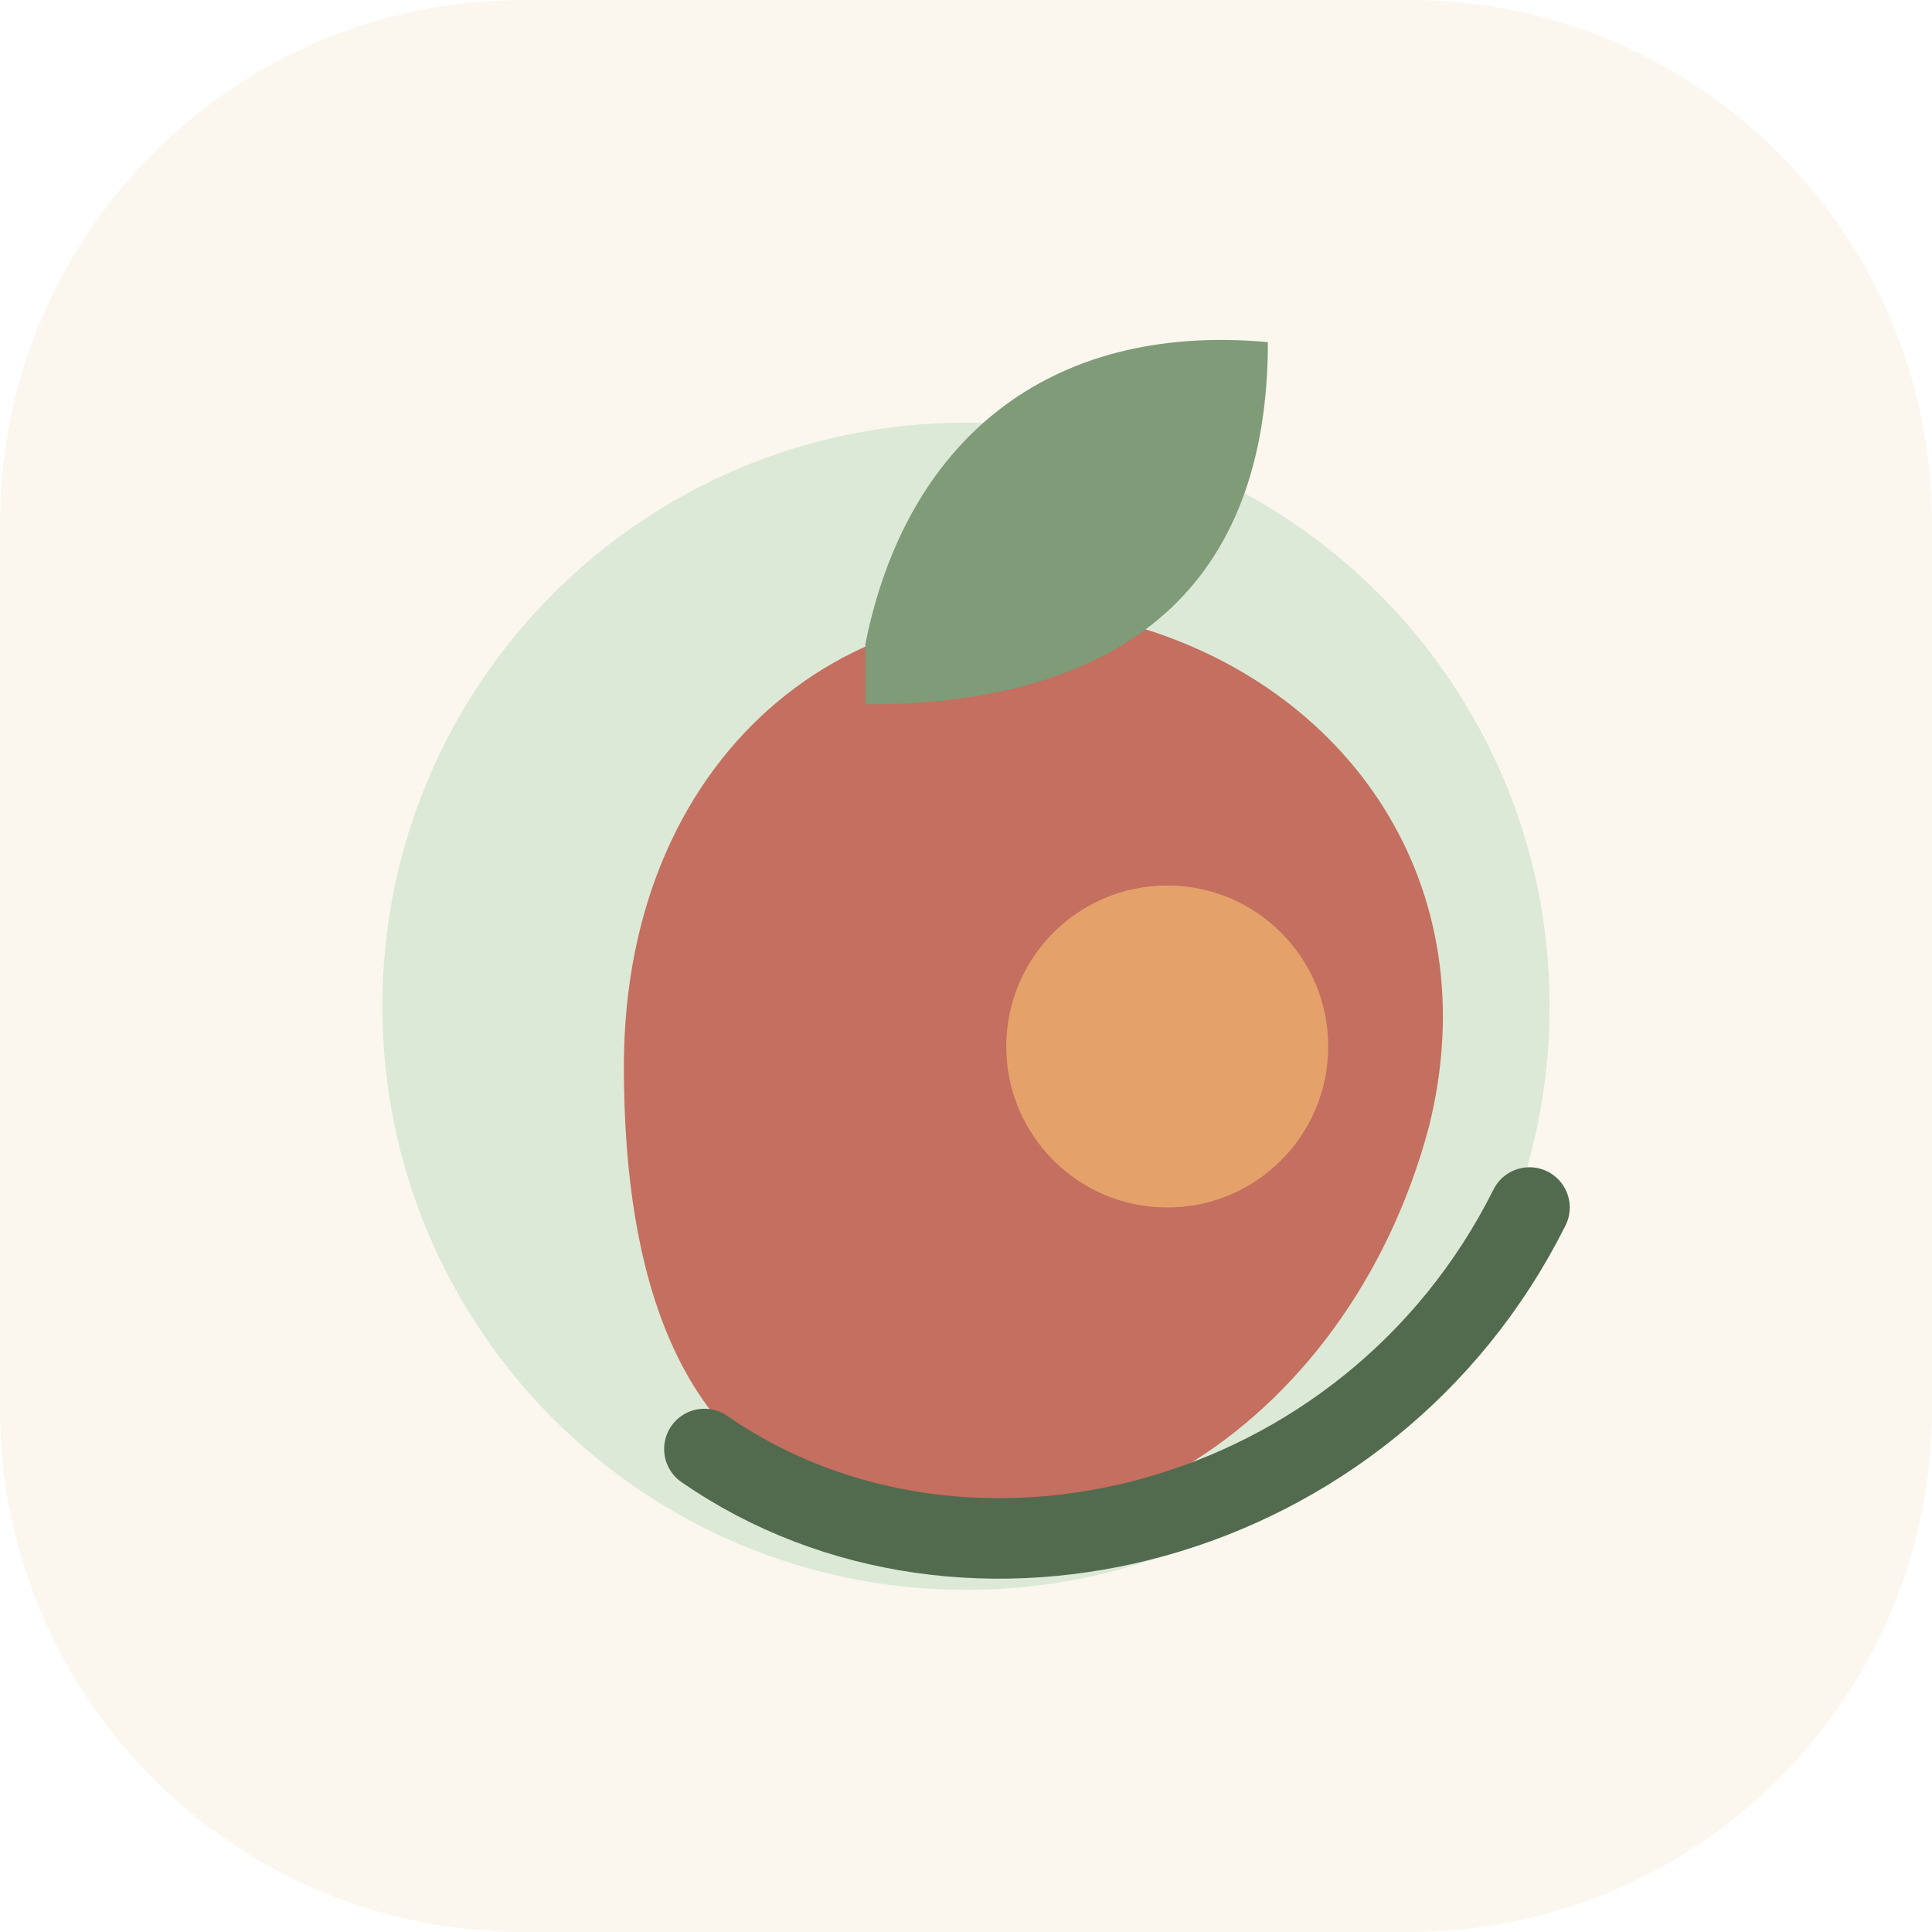
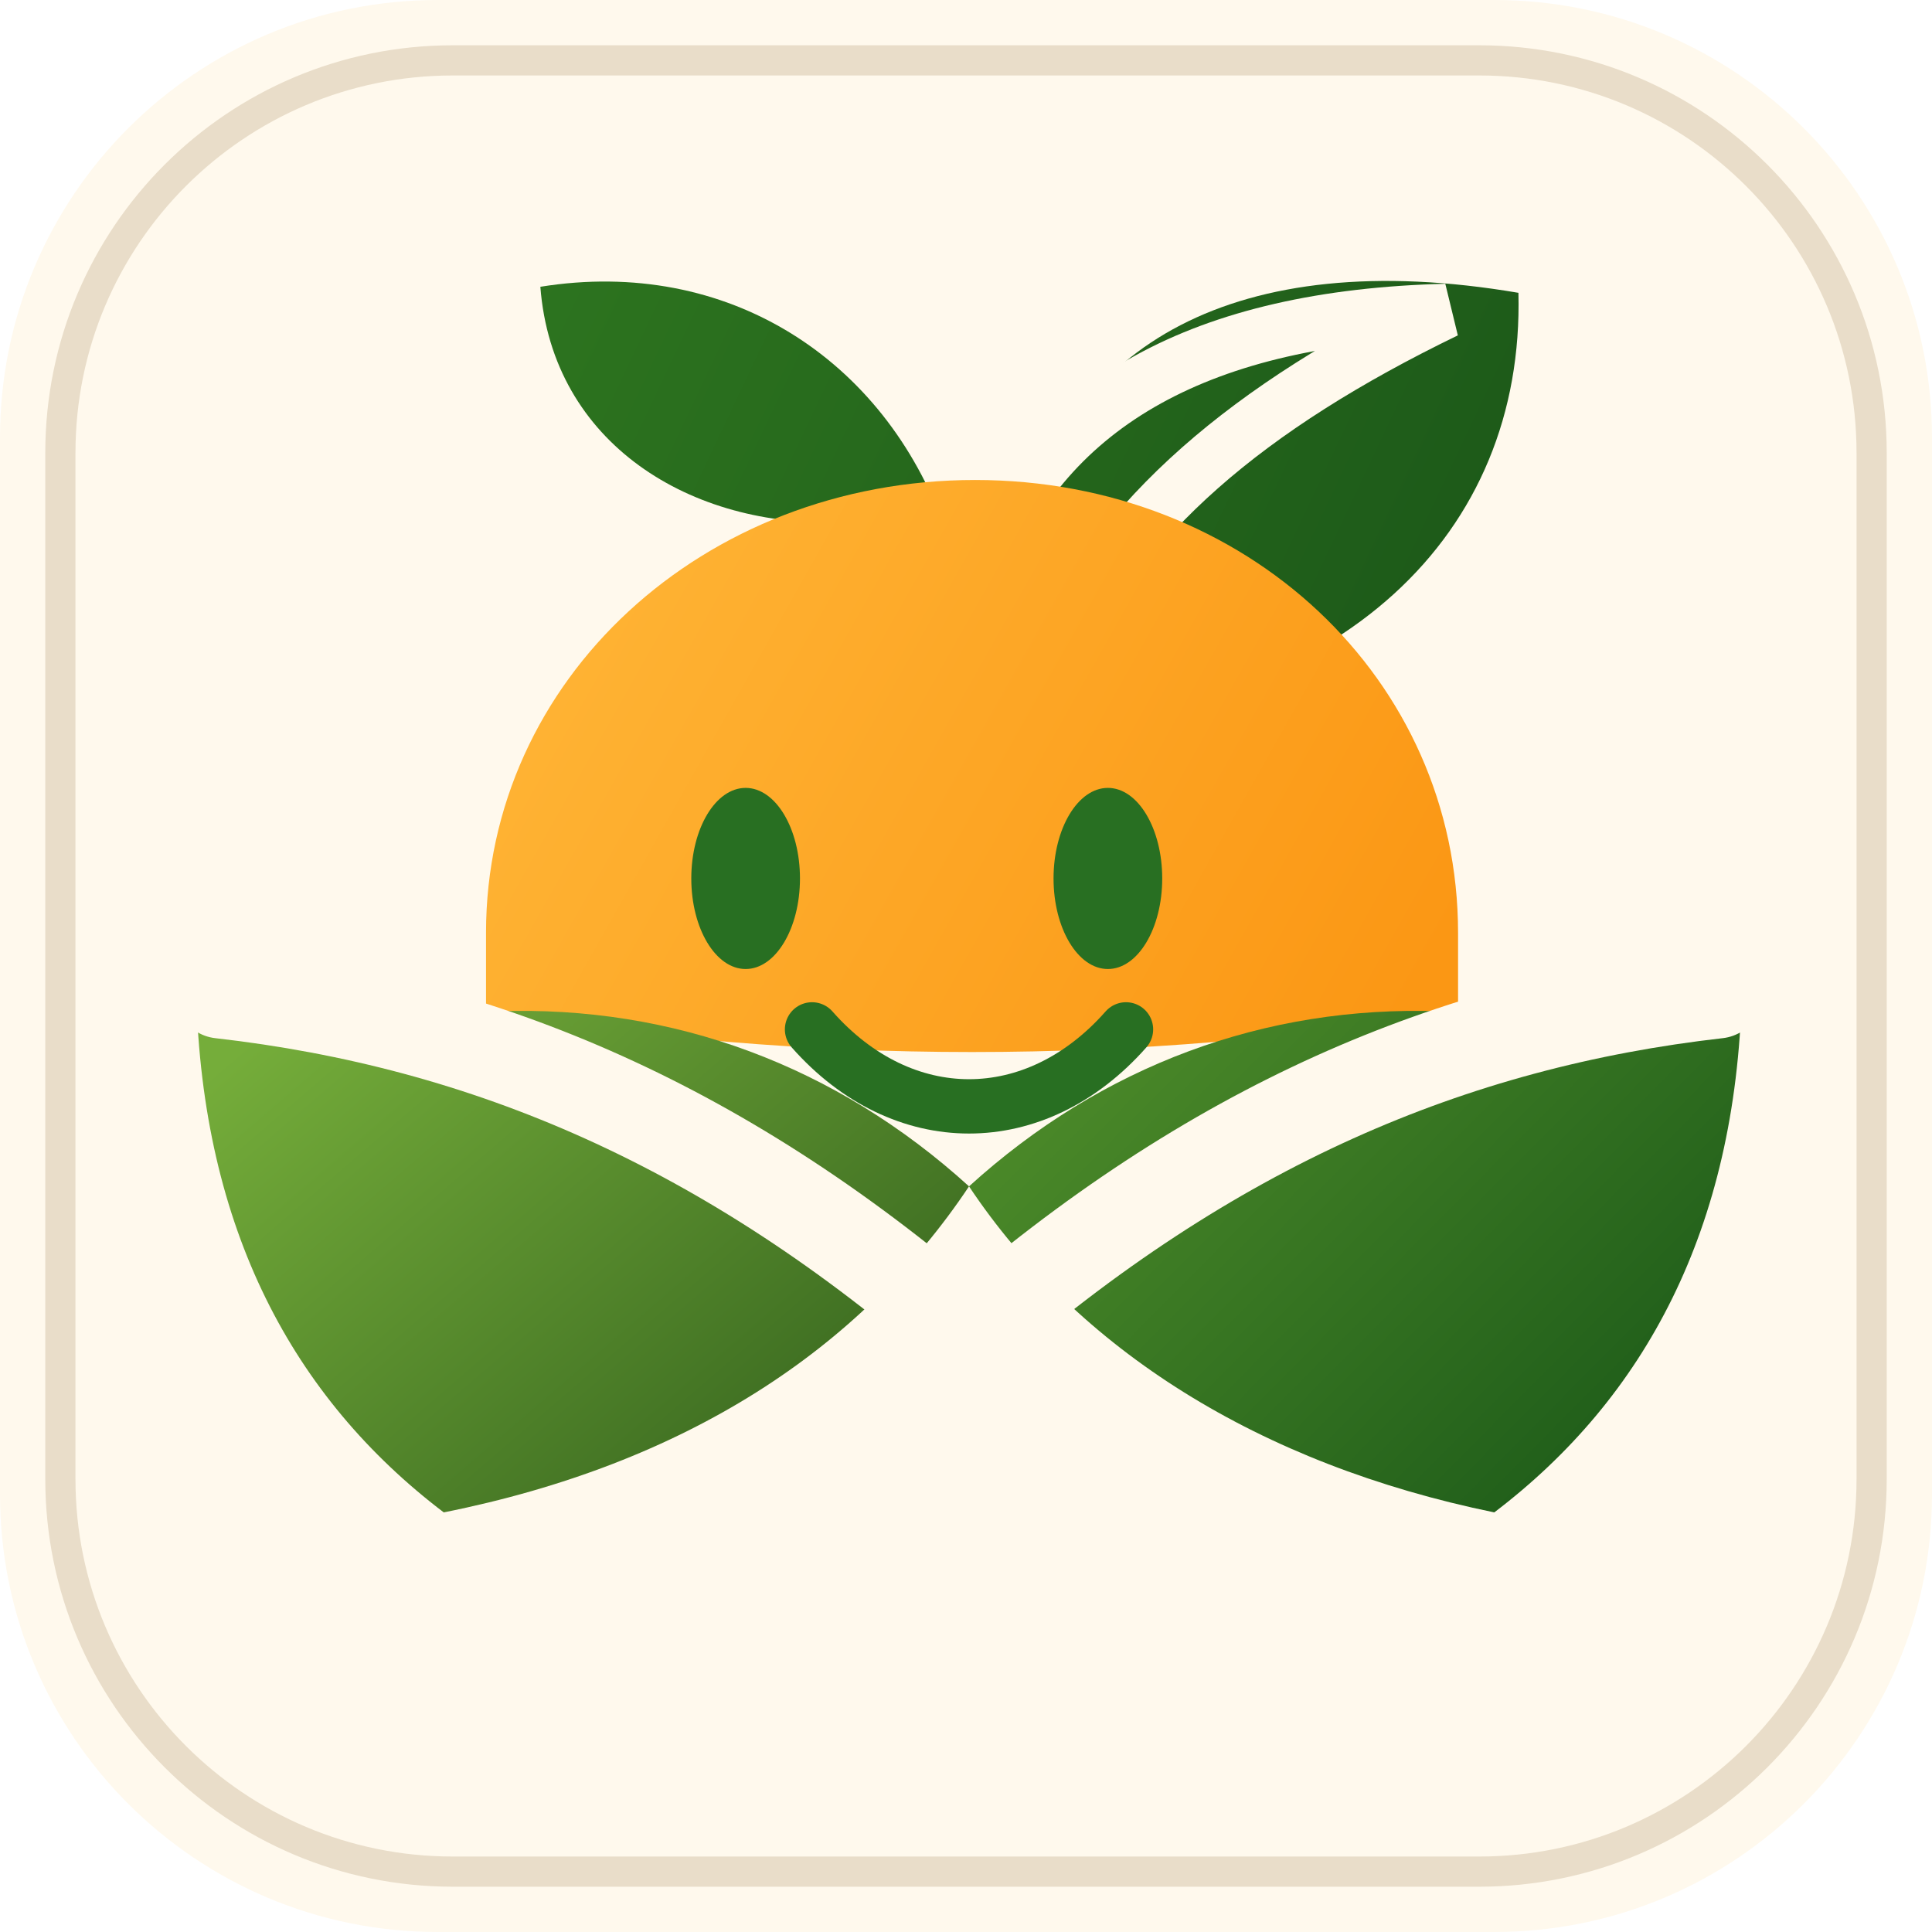
- <svg xmlns="http://www.w3.org/2000/svg" viewBox="0 0 96 96" role="img" aria-label="DeSaison">
-   <rect width="96" height="96" rx="26" fill="#fbf7ee" />
-   <circle cx="48" cy="50" r="29" fill="#dce9d7" />
-   <path d="M31 53c0-16 12-25 25-22 11 3 18 13 15 25-4 15-18 24-31 18-6-3-9-10-9-21Z" fill="#c46f5f" />
-   <path d="M43 32c2-10 9-16 20-15 0 12-7 18-20 18Z" fill="#7f9b77" />
-   <circle cx="58" cy="52" r="8" fill="#f0b66f" opacity=".72" />
-   <path d="M35 72c13 9 33 4 41-12" fill="none" stroke="#526b4f" stroke-width="4" stroke-linecap="round" />
+ <svg xmlns="http://www.w3.org/2000/svg" viewBox="0 0 256 256" role="img" aria-label="DeSaison">
+   <defs>
+     <linearGradient id="orange" x1="54" x2="196" y1="73" y2="153" gradientUnits="userSpaceOnUse">
+       <stop stop-color="#ffb536" />
+       <stop offset="1" stop-color="#fb9714" />
+     </linearGradient>
+     <linearGradient id="leafLight" x1="33" x2="119" y1="129" y2="229" gradientUnits="userSpaceOnUse">
+       <stop stop-color="#75ad3a" />
+       <stop offset="1" stop-color="#315f1c" />
+     </linearGradient>
+     <linearGradient id="leafDark" x1="122" x2="231" y1="123" y2="231" gradientUnits="userSpaceOnUse">
+       <stop stop-color="#5a982e" />
+       <stop offset="1" stop-color="#1d5b19" />
+     </linearGradient>
+     <linearGradient id="leafTop" x1="56" x2="202" y1="20" y2="89" gradientUnits="userSpaceOnUse">
+       <stop stop-color="#2d741f" />
+       <stop offset="1" stop-color="#1d5a19" />
+     </linearGradient>
+   </defs>
+   <rect width="256" height="256" rx="58" fill="#fff9ed" />
+   <rect x="8" y="8" width="240" height="240" rx="52" fill="none" stroke="#e9ddc9" stroke-width="4" />
+   <g transform="translate(26 18) scale(.8)">
+     <path d="M107 64C82 65 59 51 57 25c31-5 57 12 67 40-5 1-11 0-17-1Z" fill="url(#leafTop)" />
+     <path d="M137 66c7-31 35-48 82-40 1 40-29 69-81 72-2-12-2-22-1-32Z" fill="url(#leafTop)" />
+     <path d="M130 72c11-28 37-42 77-43-33 16-54 34-65 58" fill="none" stroke="#fff9ed" stroke-linecap="round" stroke-width="9" />
+     <path d="M48 132c0-42 36-75 81-75s80 33 80 75v13c-53 9-108 9-161 0v-13Z" fill="url(#orange)" />
+     <path d="M50 145c29-1 56 9 78 29-18 27-47 46-87 54-25-19-40-47-41-86 17 2 34 3 50 3Z" fill="url(#leafLight)" />
+     <path d="M206 145c-29-1-56 9-78 29 18 27 48 46 87 54 25-19 40-47 41-86-17 2-34 3-50 3Z" fill="url(#leafDark)" />
+     <path d="M4 142c44 5 84 22 124 57 40-35 80-52 124-57" fill="none" stroke="#fff9ed" stroke-linecap="round" stroke-width="15" />
+     <ellipse cx="91" cy="123" rx="9" ry="15" fill="#286f22" />
+     <ellipse cx="151" cy="123" rx="9" ry="15" fill="#286f22" />
+     <path d="M102 148c15 17 37 17 52 0" fill="none" stroke="#286f22" stroke-linecap="round" stroke-width="9" />
+   </g>
</svg>
